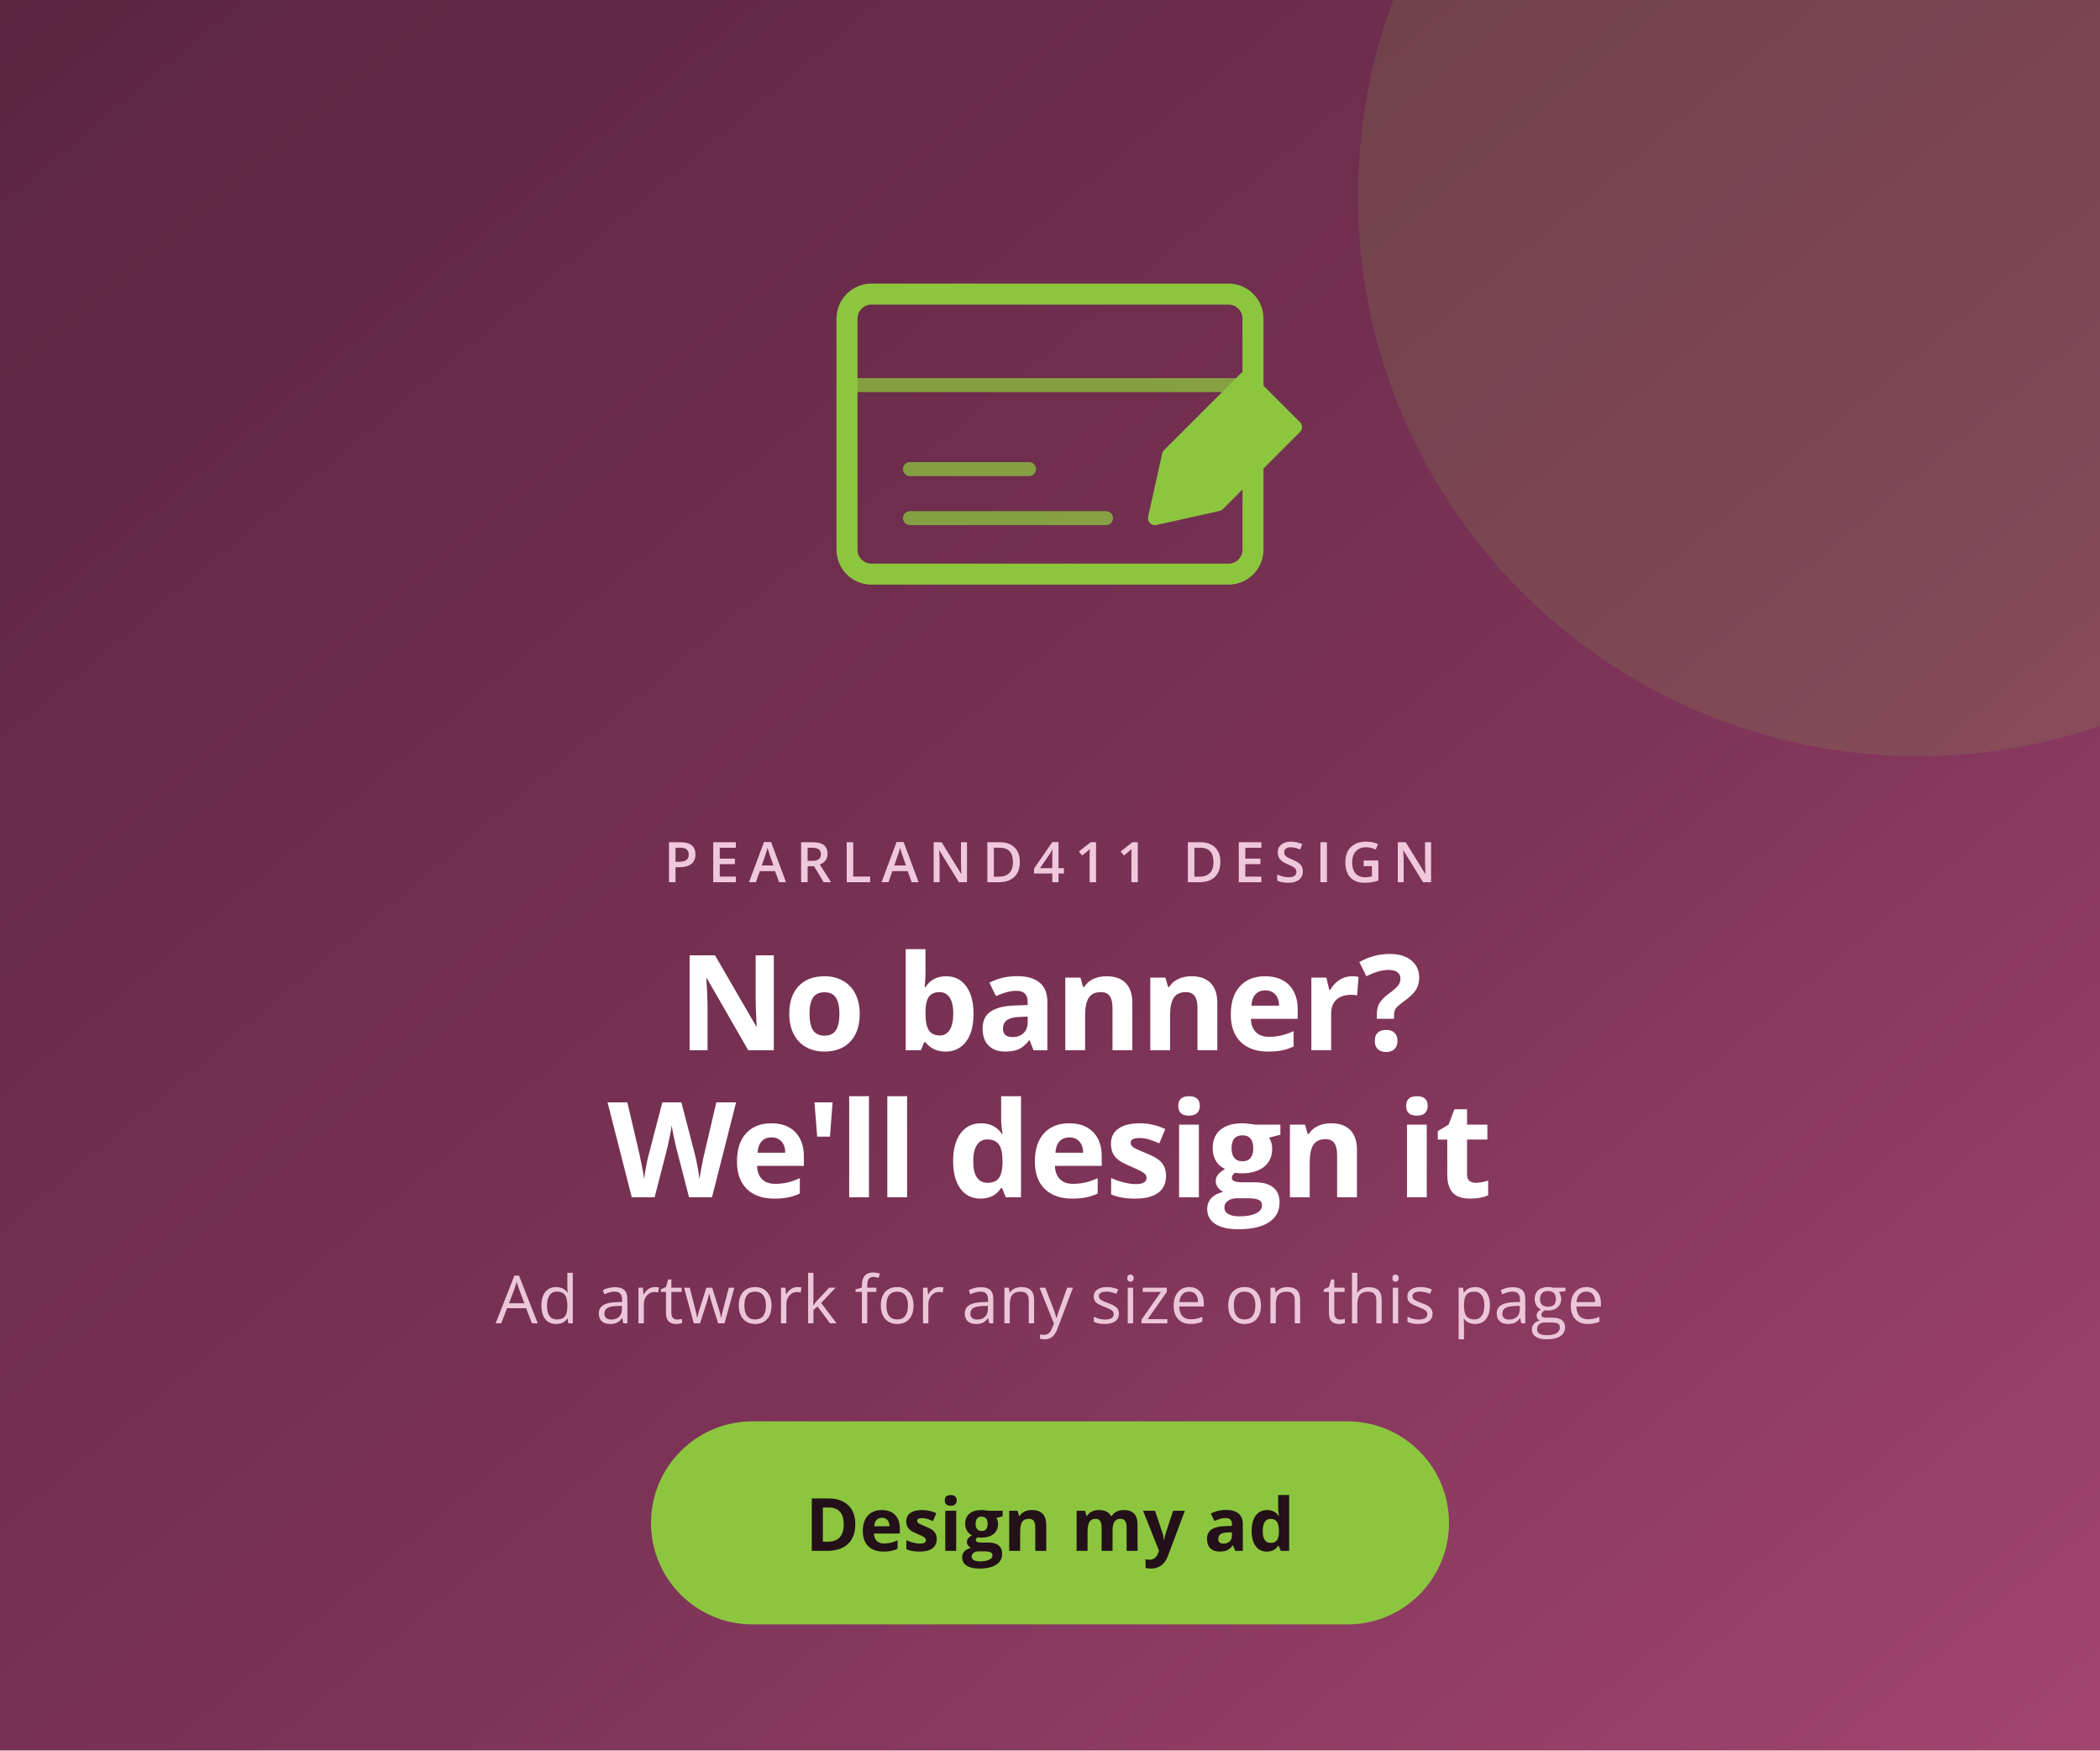
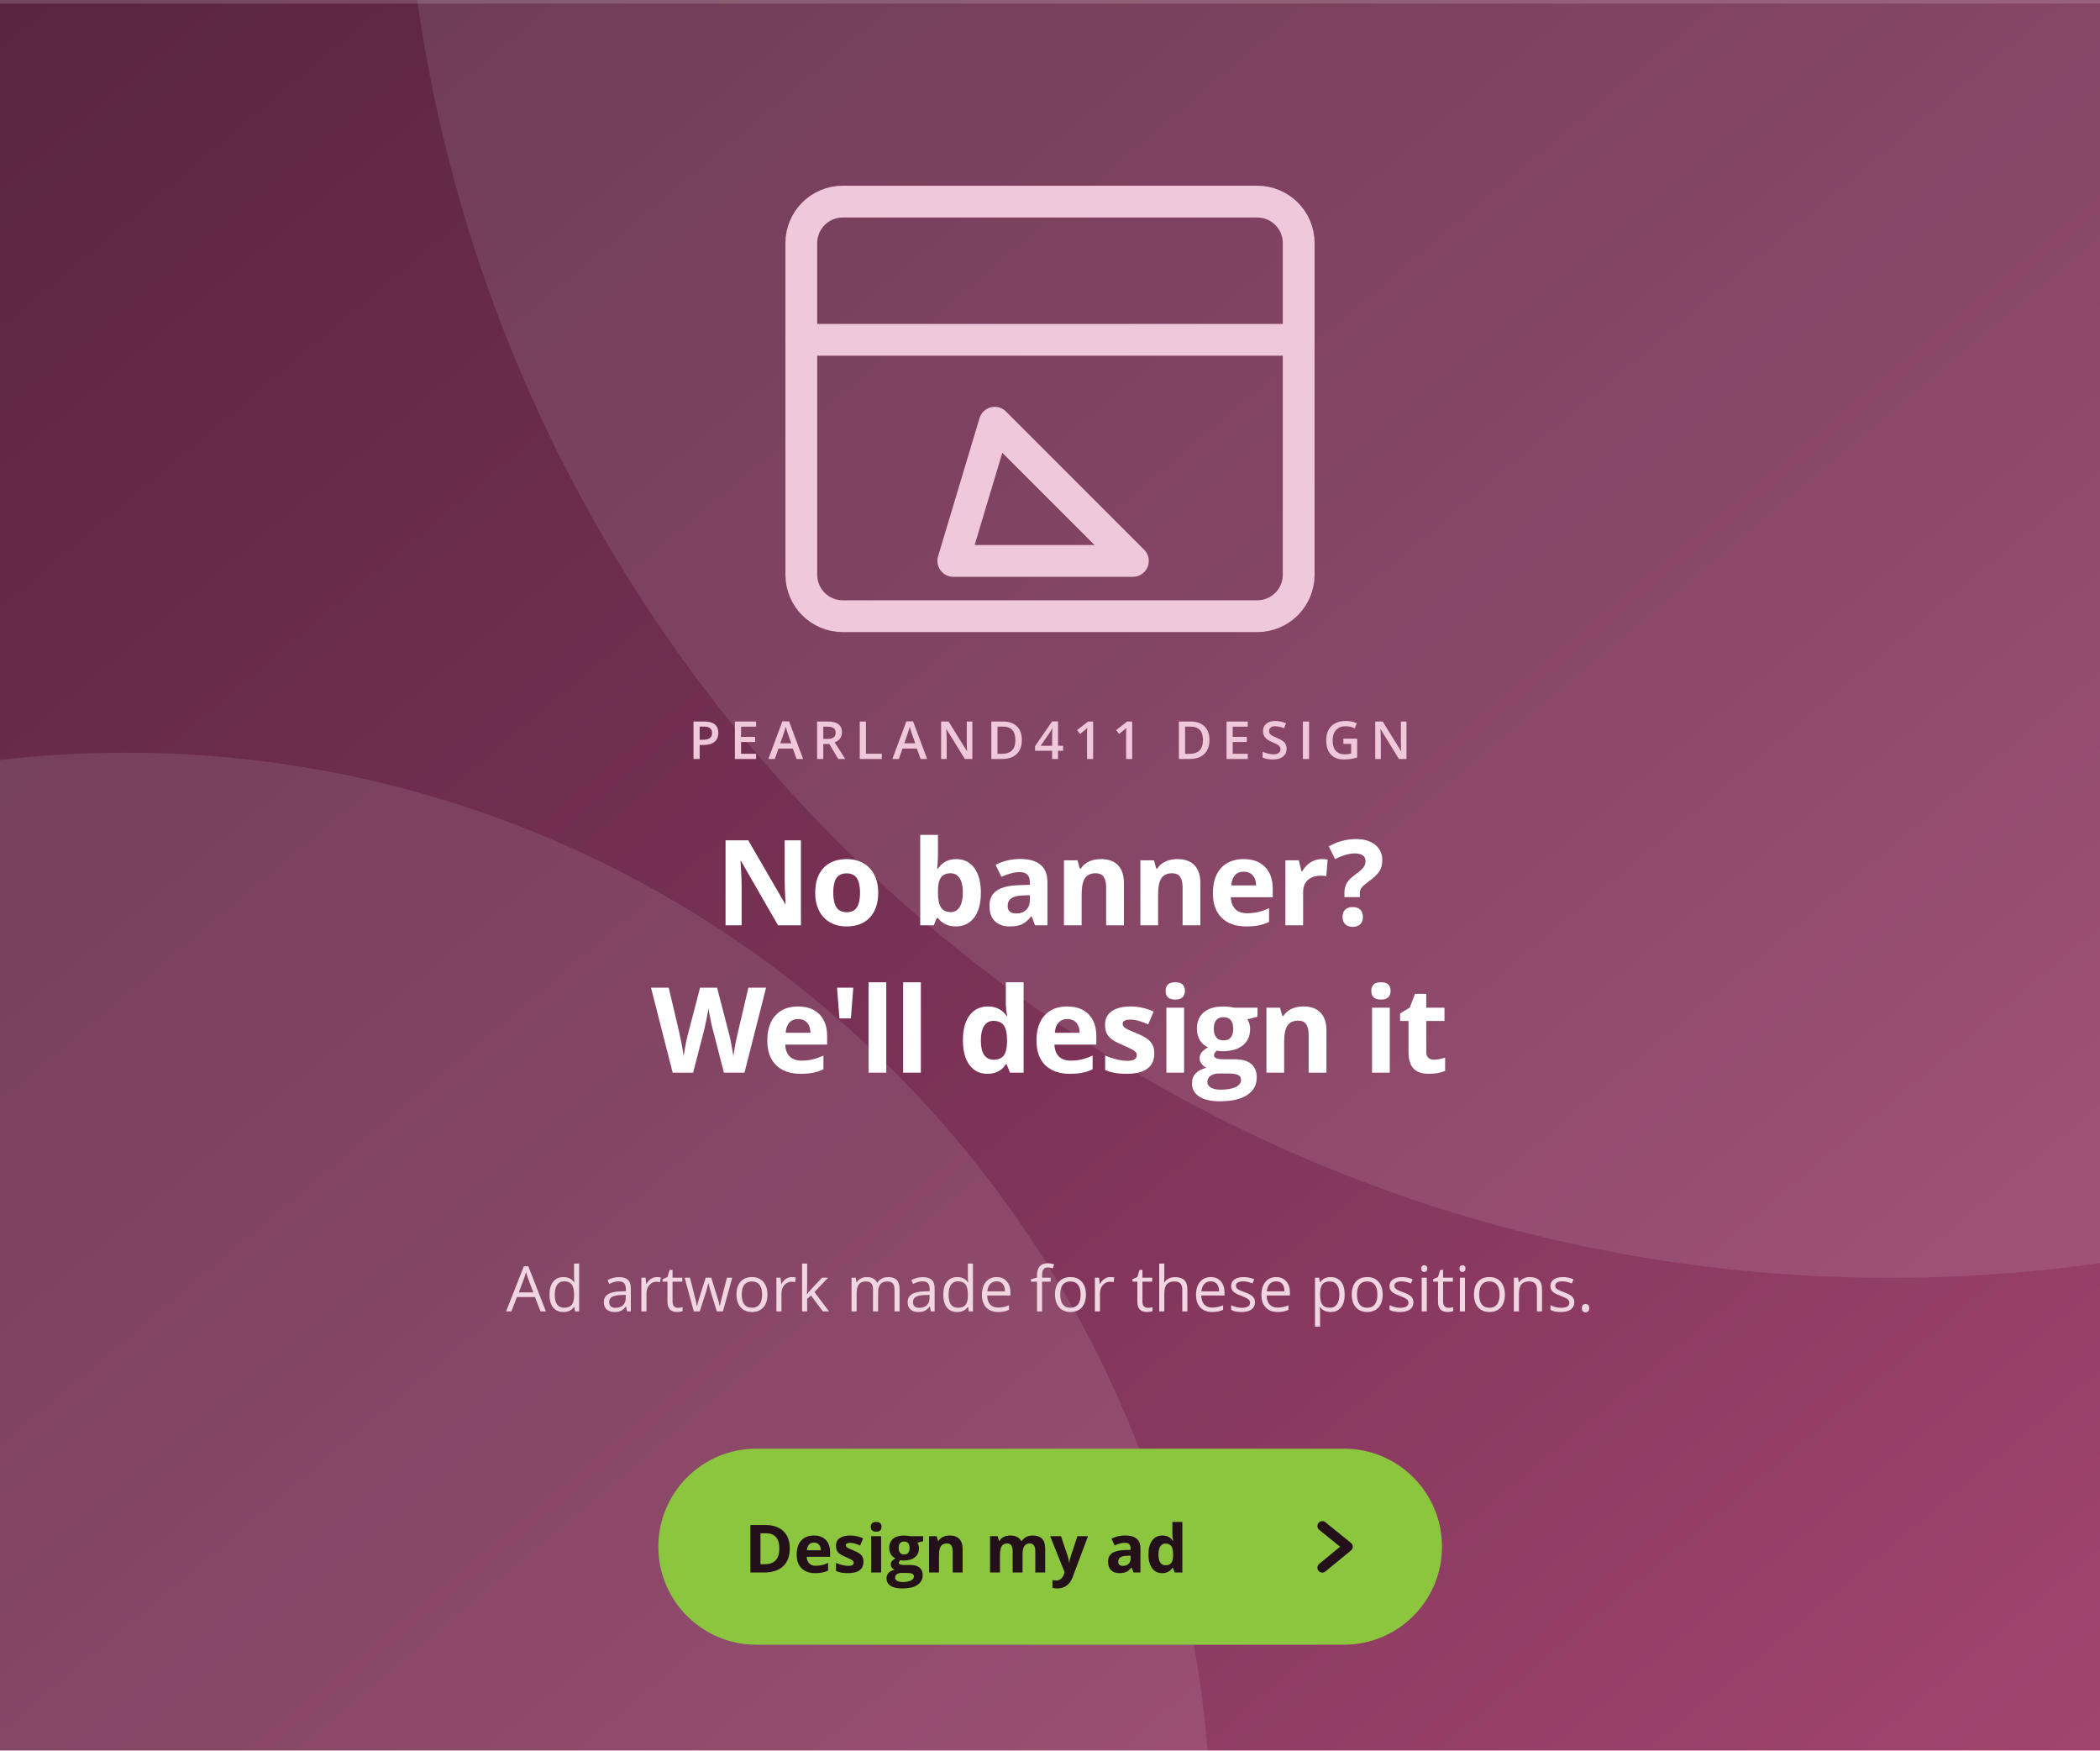
- <svg xmlns="http://www.w3.org/2000/svg" viewBox="0 0 600 500" width="600" height="500" role="img" aria-label="Banner and ad design by Pearland411">
+ <svg xmlns="http://www.w3.org/2000/svg" viewBox="0 0 600 500" width="600" height="500" role="img" aria-label="Need a banner designed? Pearland411 designs your ad artwork">
  <defs>
-     <linearGradient id="bdbBg" x1="0" y1="0" x2="1" y2="1">
+     <linearGradient id="gdesign600x500" x1="0" y1="0" x2="1" y2="1">
      <stop offset="0" stop-color="#5A2540" />
-       <stop offset="0.58" stop-color="#7C3357" />
+       <stop offset="0.55" stop-color="#7C3357" />
      <stop offset="1" stop-color="#A2456F" />
    </linearGradient>
  </defs>
-   <rect width="600" height="500" fill="url(#bdbBg)" />
-   <g opacity="0.14">
-     <circle cx="548" cy="56" r="160" fill="#8CC63F" />
+   <rect width="600" height="500" fill="url(#gdesign600x500)" />
+   <g opacity="0.10" fill="#FFFFFF">
+     <circle cx="540" cy="-60" r="425" />
+     <circle cx="36" cy="525" r="310" />
  </g>
-   <g transform="translate(300 126)" fill="none" stroke="#8CC63F" stroke-width="6" stroke-linecap="round" stroke-linejoin="round">
-     <rect x="-58" y="-42" width="116" height="80" rx="7" />
-     <path d="M-58-16h116" stroke-width="4" opacity="0.75" />
-     <path d="M-40 8h34M-40 22h56" stroke-width="4" opacity="0.75" />
-     <path d="M34 4l22-22 14 14-22 22-18 4z" fill="#8CC63F" stroke="#8CC63F" stroke-width="4" />
+   <rect x="0" y="0" width="600" height="1" fill="#FFFFFF" opacity="0.16" />
+   <g transform="translate(300.0 116.8)">
+     <g transform="scale(1.9737) translate(0.0 4.0)" fill="none" stroke="#F0C8DC" stroke-width="4.6" stroke-linecap="round" stroke-linejoin="round">
+       <rect x="-36" y="-34" width="72" height="60" rx="6" />
+       <path d="M-36-14h72" />
+       <path d="M-14 18l6-20 20 20z" stroke-linejoin="round" />
+     </g>
  </g>
-   <text x="300" y="252" text-anchor="middle" font-family="'Open Sans',system-ui,-apple-system,'Segoe UI',Roboto,Arial,sans-serif" font-size="16" font-weight="600" letter-spacing="2.8" fill="#F0C8DC">PEARLAND411 DESIGN</text>
-   <text x="300" y="300" text-anchor="middle" font-family="'Poppins','Open Sans',system-ui,-apple-system,'Segoe UI',Roboto,Arial,sans-serif" font-size="38" font-weight="700" letter-spacing="-0.7" fill="#FFFFFF">No banner?</text>
-   <text x="300" y="342" text-anchor="middle" font-family="'Poppins','Open Sans',system-ui,-apple-system,'Segoe UI',Roboto,Arial,sans-serif" font-size="38" font-weight="700" letter-spacing="-0.7" fill="#FFFFFF">We'll design it</text>
-   <text x="300" y="378" text-anchor="middle" font-family="'Open Sans',system-ui,-apple-system,'Segoe UI',Roboto,Arial,sans-serif" font-size="19" fill="#EBC6D8">Ad artwork for any size on this page</text>
-   <g transform="translate(186 406)">
-     <rect width="228" height="58" rx="29" fill="#8CC63F" />
-     <text x="114" y="37" text-anchor="middle" font-family="'Poppins','Open Sans',system-ui,-apple-system,'Segoe UI',Roboto,Arial,sans-serif" font-size="21" font-weight="700" fill="#231018">Design my ad</text>
+   <text x="300.0" y="216.8" text-anchor="middle" font-family="'Open Sans',system-ui,-apple-system,'Segoe UI',Roboto,Arial,sans-serif" font-size="15.0" font-weight="600" fill="#F0C8DC" letter-spacing="2.60">PEARLAND411 DESIGN</text>
+   <text x="300.0" y="264.3" text-anchor="middle" font-family="'Poppins','Open Sans',system-ui,-apple-system,'Segoe UI',Roboto,Arial,sans-serif" font-size="34.0" font-weight="700" fill="#FFFFFF" letter-spacing="-0.50">No banner?</text>
+   <text x="300.0" y="306.4" text-anchor="middle" font-family="'Poppins','Open Sans',system-ui,-apple-system,'Segoe UI',Roboto,Arial,sans-serif" font-size="34.0" font-weight="700" fill="#FFFFFF" letter-spacing="-0.50">We'll design it</text>
+   <text x="300.0" y="374.6" text-anchor="middle" font-family="'Open Sans',system-ui,-apple-system,'Segoe UI',Roboto,Arial,sans-serif" font-size="18.0" font-weight="400" fill="#EFD6E1">Ad artwork made for these positions.</text>
+   <g>
+     <rect x="188.1" y="413.8" width="223.9" height="56.0" rx="28.0" fill="#8CC63F" />
+     <text x="212.7" y="441.8" dominant-baseline="central" font-family="'Poppins','Open Sans',system-ui,-apple-system,'Segoe UI',Roboto,Arial,sans-serif" font-size="19.0" font-weight="700" fill="#231018">Design my ad</text>
+     <path d="M377.8 435.9L385.1 441.8L377.8 447.8" fill="none" stroke="#231018" stroke-width="2.8" stroke-linecap="round" stroke-linejoin="round" />
  </g>
</svg>
